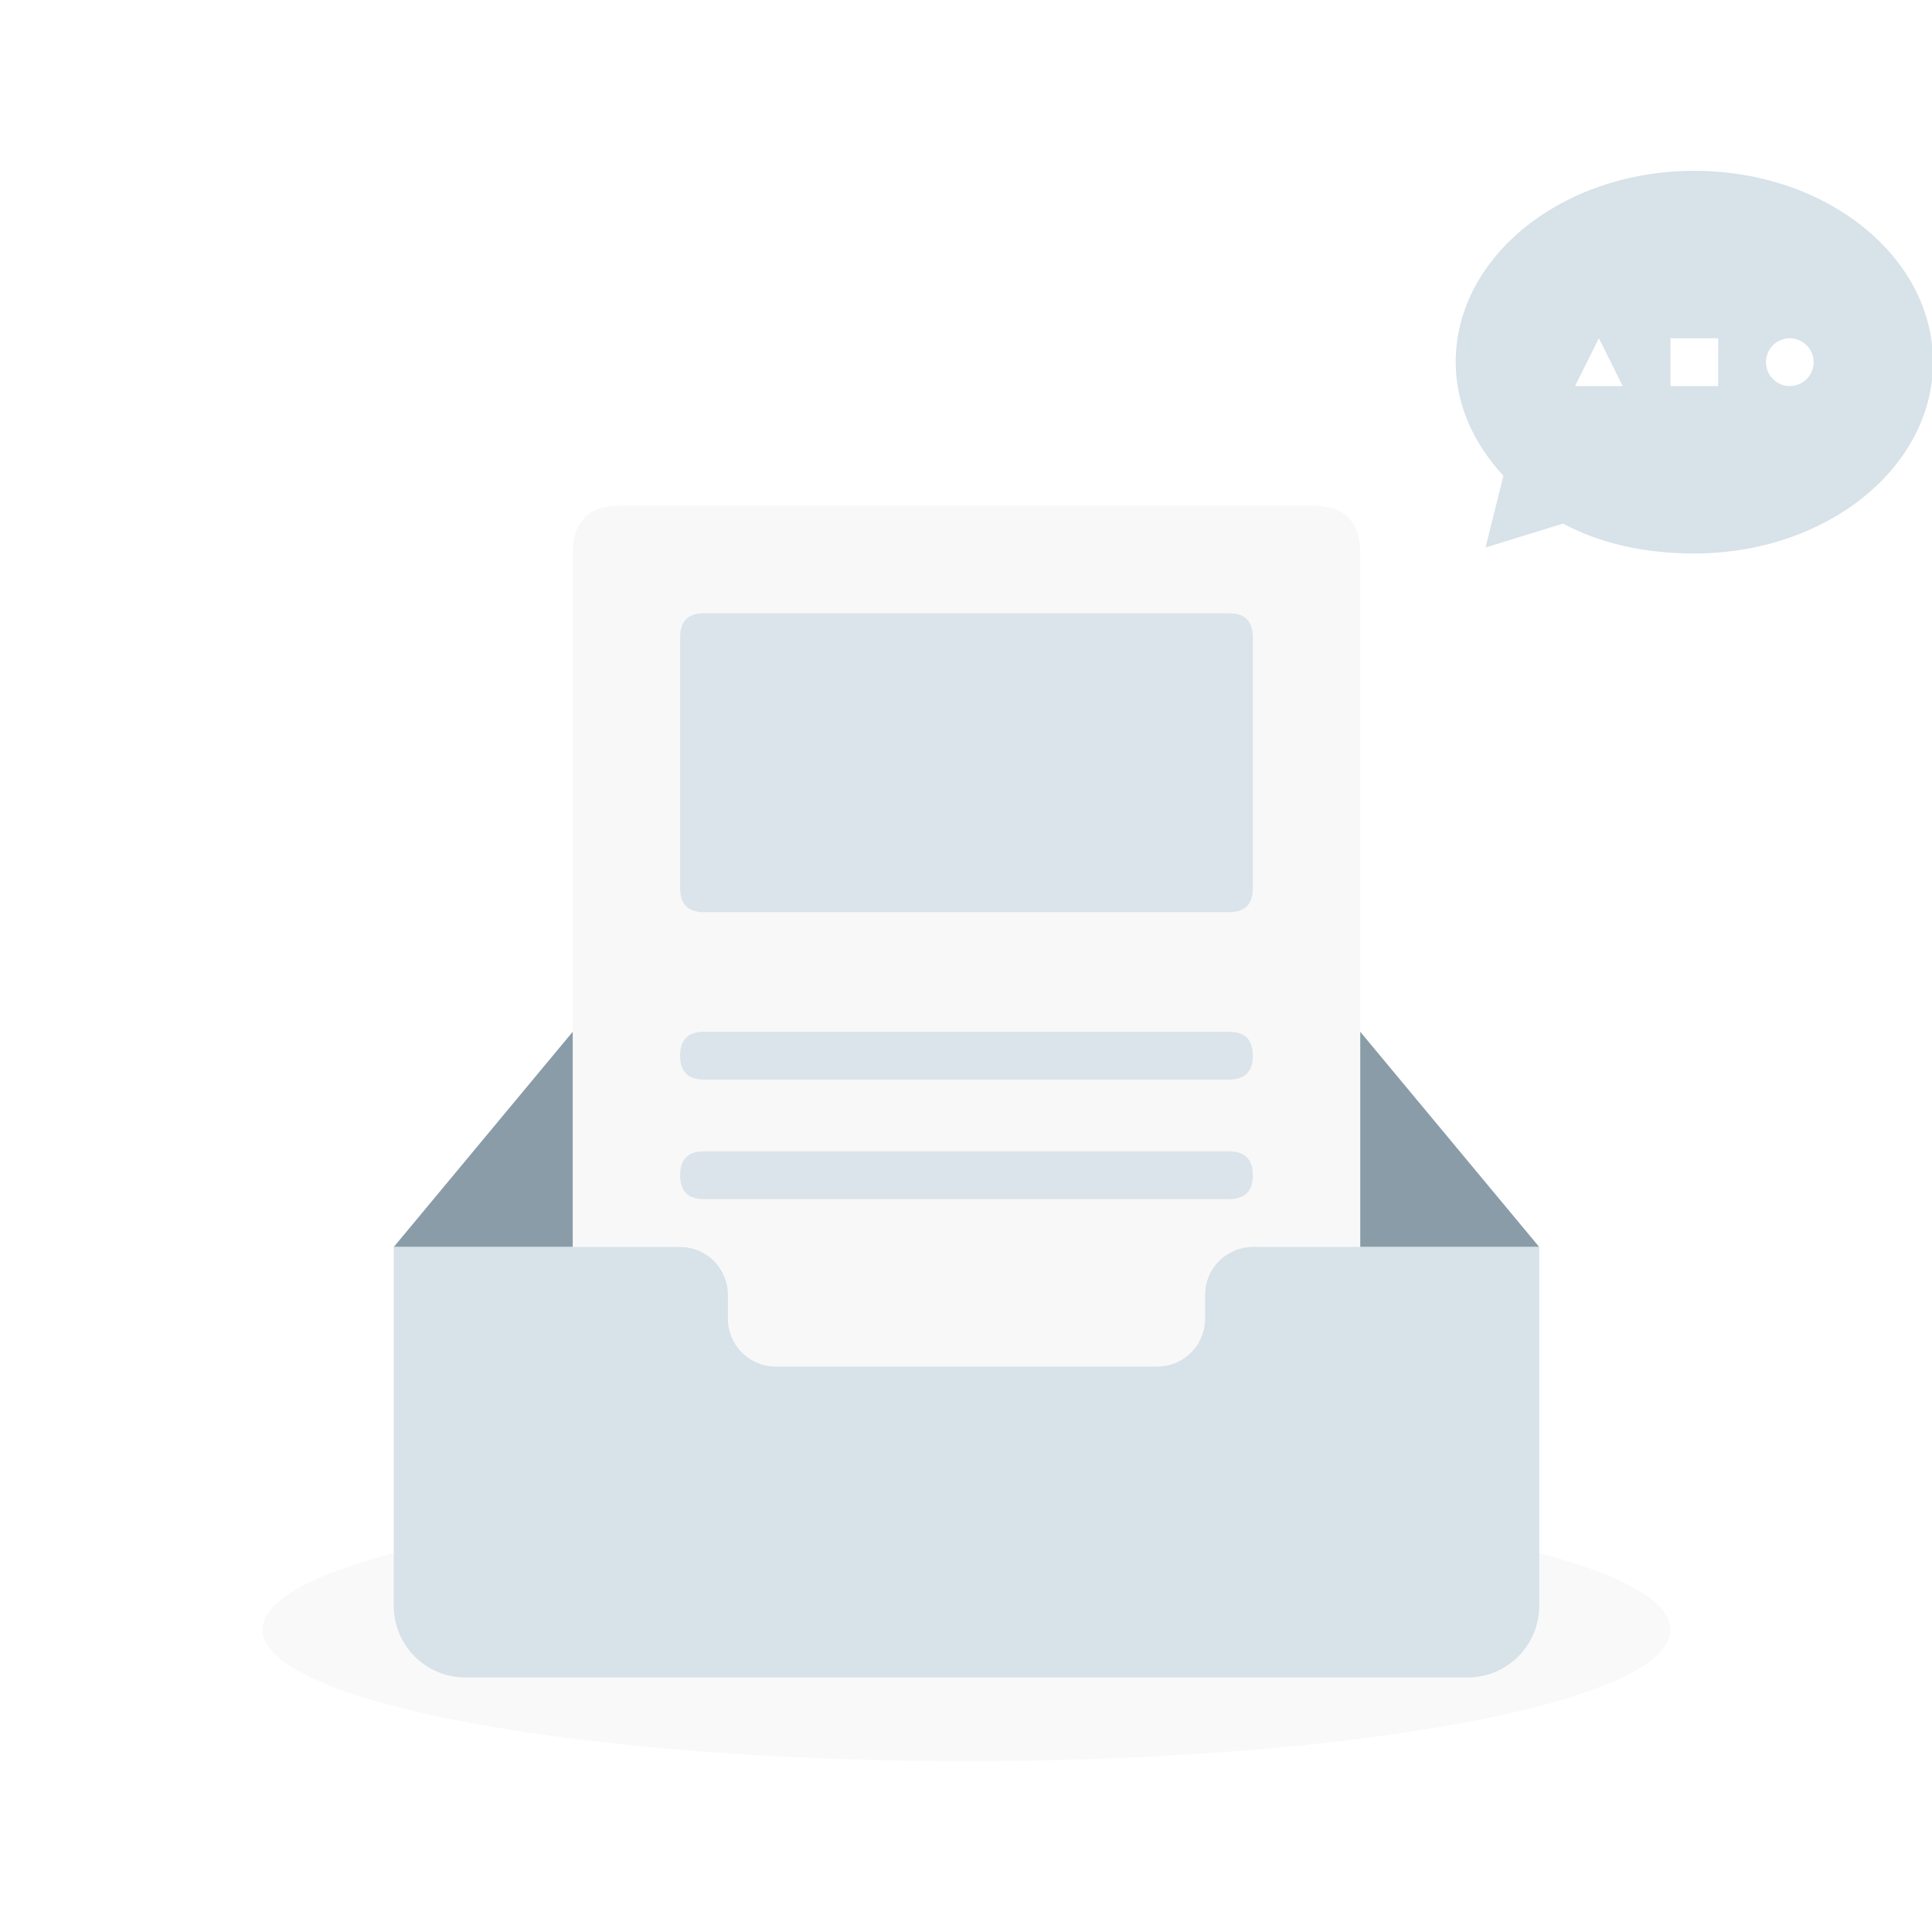
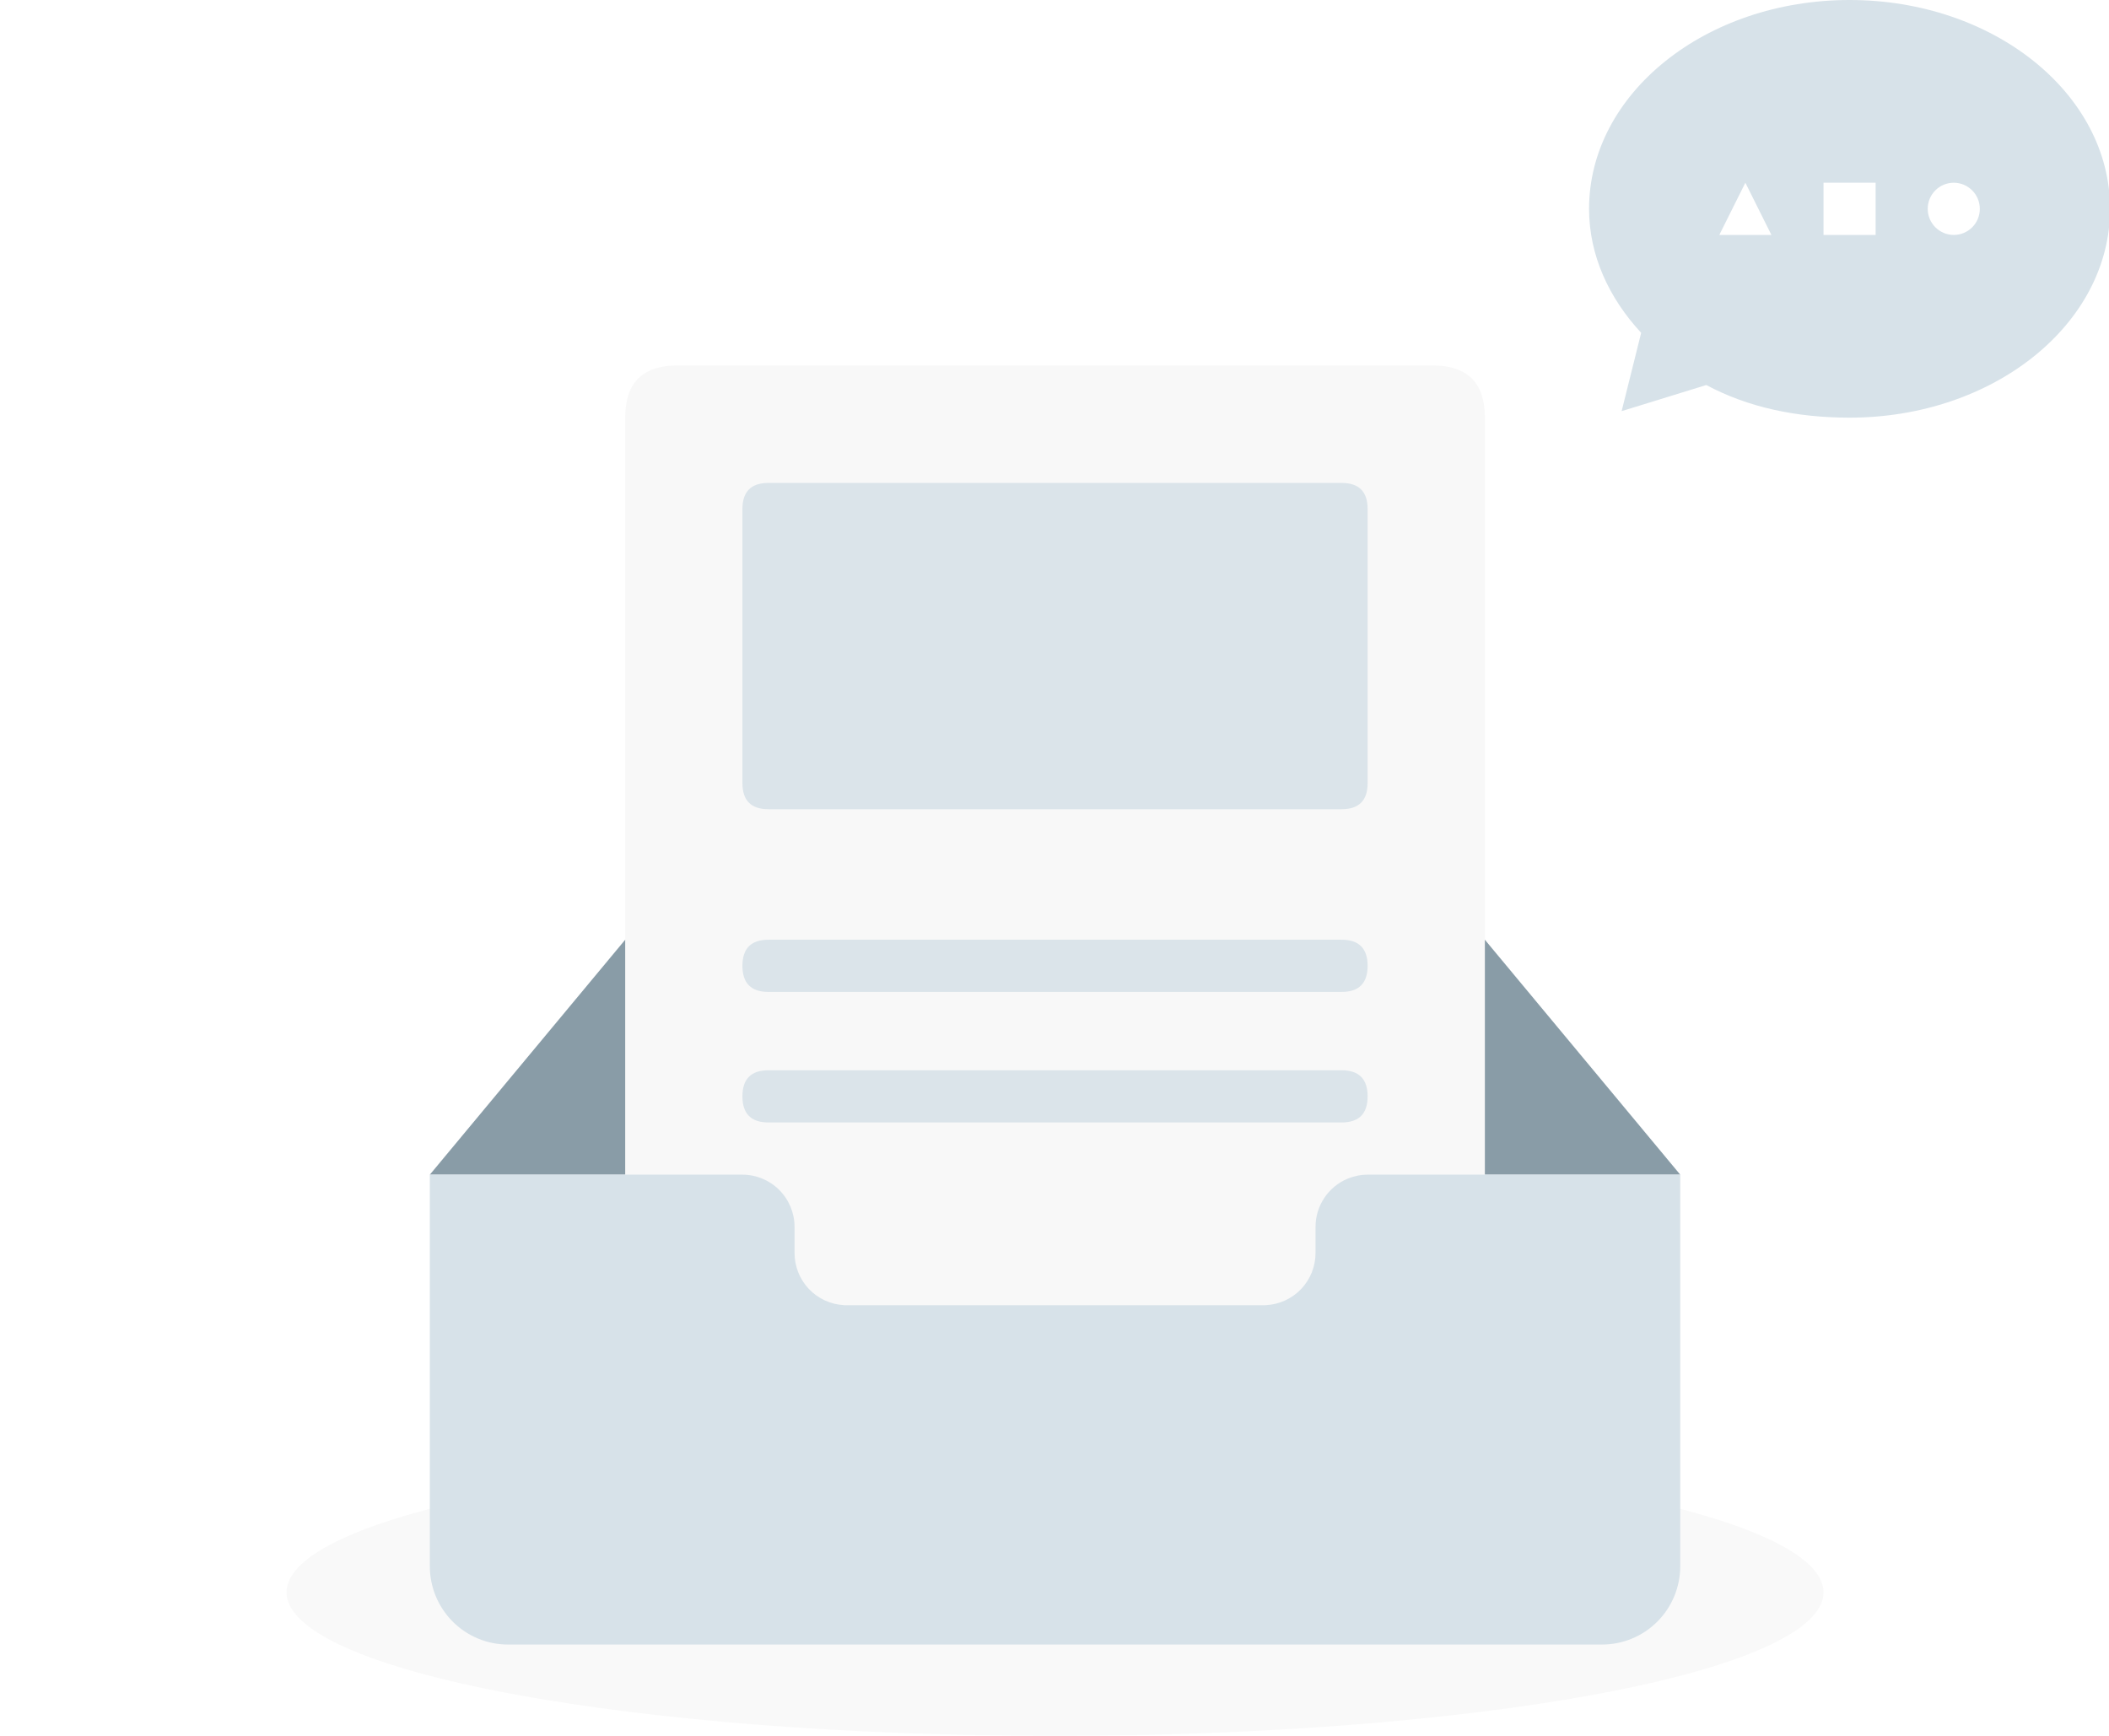
- <svg xmlns="http://www.w3.org/2000/svg" t="1779261192651" class="icon" viewBox="0 0 1244 1024" version="1.1" p-id="5980" width="200" height="200">
-   <path d="M169.025 939.313c0 22.463 47.759 44 132.77 59.885 85.005 15.885 200.302 24.809 320.525 24.809 120.216 0 235.514-8.924 320.525-24.809 85.005-15.885 132.764-37.421 132.764-59.885s-47.759-44.006-132.764-59.885c-85.011-15.885-200.309-24.809-320.525-24.809-120.223 0-235.52 8.924-320.531 24.809-85.005 15.878-132.764 37.421-132.764 59.885z" fill="#F9F9F9" p-id="5981" />
-   <path d="M368.776 554.34h507.074l115.245 138.59H253.537L368.77 554.34z" fill="#899CA7" p-id="5982" />
-   <path d="M399.509 215.584H845.124c20.486 0 30.733 10.266 30.733 30.798v492.751c0 20.532-10.246 30.791-30.733 30.791H399.509c-20.486 0-30.733-10.259-30.733-30.791v-492.751c0-20.532 10.246-30.798 30.733-30.798z" fill="#F8F8F8" p-id="5983" />
-   <path d="M453.295 284.873H791.332c10.246 0 15.366 5.133 15.366 15.399v161.682c0 10.266-5.12 15.399-15.366 15.399h-338.05c-10.24 0-15.36-5.133-15.36-15.399V300.272c0-10.266 5.12-15.399 15.36-15.399zM453.295 631.341H791.332c10.246 0 15.366 5.133 15.366 15.399 0 10.266-5.12 15.399-15.366 15.399h-338.05c-10.24 0-15.36-5.133-15.36-15.399 0-10.266 5.12-15.399 15.36-15.399zM453.295 554.34H791.332c10.246 0 15.366 5.133 15.366 15.399 0 10.266-5.12 15.399-15.366 15.399h-338.05c-10.24 0-15.36-5.133-15.36-15.399 0-10.266 5.12-15.399 15.36-15.399z" fill="#DBE4EA" p-id="5984" />
-   <path d="M745.239 769.931l1.536-0.039a30.701 30.701 0 0 0 20.733-9.534 30.824 30.824 0 0 0 8.464-21.225v-15.399a30.804 30.804 0 0 1 18.97-28.452 30.675 30.675 0 0 1 11.763-2.346h184.391v230.977a46.274 46.274 0 0 1-13.5 32.664 46.054 46.054 0 0 1-32.599 13.532H299.63a46.041 46.041 0 0 1-32.599-13.532 46.249 46.249 0 0 1-13.493-32.664v-230.977h184.385c8.153 0 15.969 3.247 21.731 9.022 5.768 5.775 9.009 13.61 9.009 21.776v15.399c0 7.9 3.027 15.496 8.458 21.225a30.72 30.72 0 0 0 20.733 9.534l1.536 0.039h245.851zM1090.975 0c84.862 0 153.658 55.153 153.658 123.191s-68.796 123.185-153.658 123.185c-31.556 0-60.111-6.176-84.512-19.249l-49.936 15.399 11.523-46.197c-18.976-20.493-30.733-45.652-30.733-73.138C937.316 55.14 1006.112 0 1090.975 0z m15.366 107.792h-30.733v30.798h30.733v-30.798z m46.099 0a15.36 15.36 0 0 0-15.366 15.392 15.405 15.405 0 0 0 15.366 15.405 15.36 15.36 0 0 0 15.36-15.405 15.405 15.405 0 0 0-15.36-15.392z m-122.932 0l-15.366 30.798h30.733l-15.366-30.798z" fill="#D7E2E9" p-id="5985" />
+ <svg xmlns="http://www.w3.org/2000/svg" viewBox="0 0 1244 1024" version="1.1">
+   <path d="M169.025 939.313c0 22.463 47.759 44 132.77 59.885 85.005 15.885 200.302 24.809 320.525 24.809 120.216 0 235.514-8.924 320.525-24.809 85.005-15.885 132.764-37.421 132.764-59.885s-47.759-44.006-132.764-59.885c-85.011-15.885-200.309-24.809-320.525-24.809-120.223 0-235.52 8.924-320.531 24.809-85.005 15.878-132.764 37.421-132.764 59.885z" fill="#F9F9F9" />
+   <path d="M368.776 554.34h507.074l115.245 138.59H253.537L368.77 554.34z" fill="#899CA7" />
+   <path d="M399.509 215.584H845.124c20.486 0 30.733 10.266 30.733 30.798v492.751c0 20.532-10.246 30.791-30.733 30.791H399.509c-20.486 0-30.733-10.259-30.733-30.791v-492.751c0-20.532 10.246-30.798 30.733-30.798z" fill="#F8F8F8" />
+   <path d="M453.295 284.873H791.332c10.246 0 15.366 5.133 15.366 15.399v161.682c0 10.266-5.12 15.399-15.366 15.399h-338.05c-10.24 0-15.36-5.133-15.36-15.399V300.272c0-10.266 5.12-15.399 15.36-15.399zM453.295 631.341H791.332c10.246 0 15.366 5.133 15.366 15.399 0 10.266-5.12 15.399-15.366 15.399h-338.05c-10.24 0-15.36-5.133-15.36-15.399 0-10.266 5.12-15.399 15.36-15.399zM453.295 554.34H791.332c10.246 0 15.366 5.133 15.366 15.399 0 10.266-5.12 15.399-15.366 15.399h-338.05c-10.24 0-15.36-5.133-15.36-15.399 0-10.266 5.12-15.399 15.36-15.399z" fill="#DBE4EA" />
+   <path d="M745.239 769.931l1.536-0.039a30.701 30.701 0 0 0 20.733-9.534 30.824 30.824 0 0 0 8.464-21.225v-15.399a30.804 30.804 0 0 1 18.97-28.452 30.675 30.675 0 0 1 11.763-2.346h184.391v230.977a46.274 46.274 0 0 1-13.5 32.664 46.054 46.054 0 0 1-32.599 13.532H299.63a46.041 46.041 0 0 1-32.599-13.532 46.249 46.249 0 0 1-13.493-32.664v-230.977h184.385c8.153 0 15.969 3.247 21.731 9.022 5.768 5.775 9.009 13.61 9.009 21.776v15.399c0 7.9 3.027 15.496 8.458 21.225a30.72 30.72 0 0 0 20.733 9.534l1.536 0.039h245.851z" fill="#D7E2E9" />
+   <path d="M1090.975 0c84.862 0 153.658 55.153 153.658 123.191s-68.796 123.185-153.658 123.185c-31.556 0-60.111-6.176-84.512-19.249l-49.936 15.399 11.523-46.197c-18.976-20.493-30.733-45.652-30.733-73.138C937.316 55.14 1006.112 0 1090.975 0z m15.366 107.792h-30.733v30.798h30.733v-30.798z m46.099 0a15.36 15.36 0 0 0-15.366 15.392 15.405 15.405 0 0 0 15.366 15.405 15.36 15.36 0 0 0 15.36-15.405 15.405 15.405 0 0 0-15.36-15.392z m-122.932 0l-15.366 30.798h30.733l-15.366-30.798z" fill="#D7E2E9" />
</svg>
